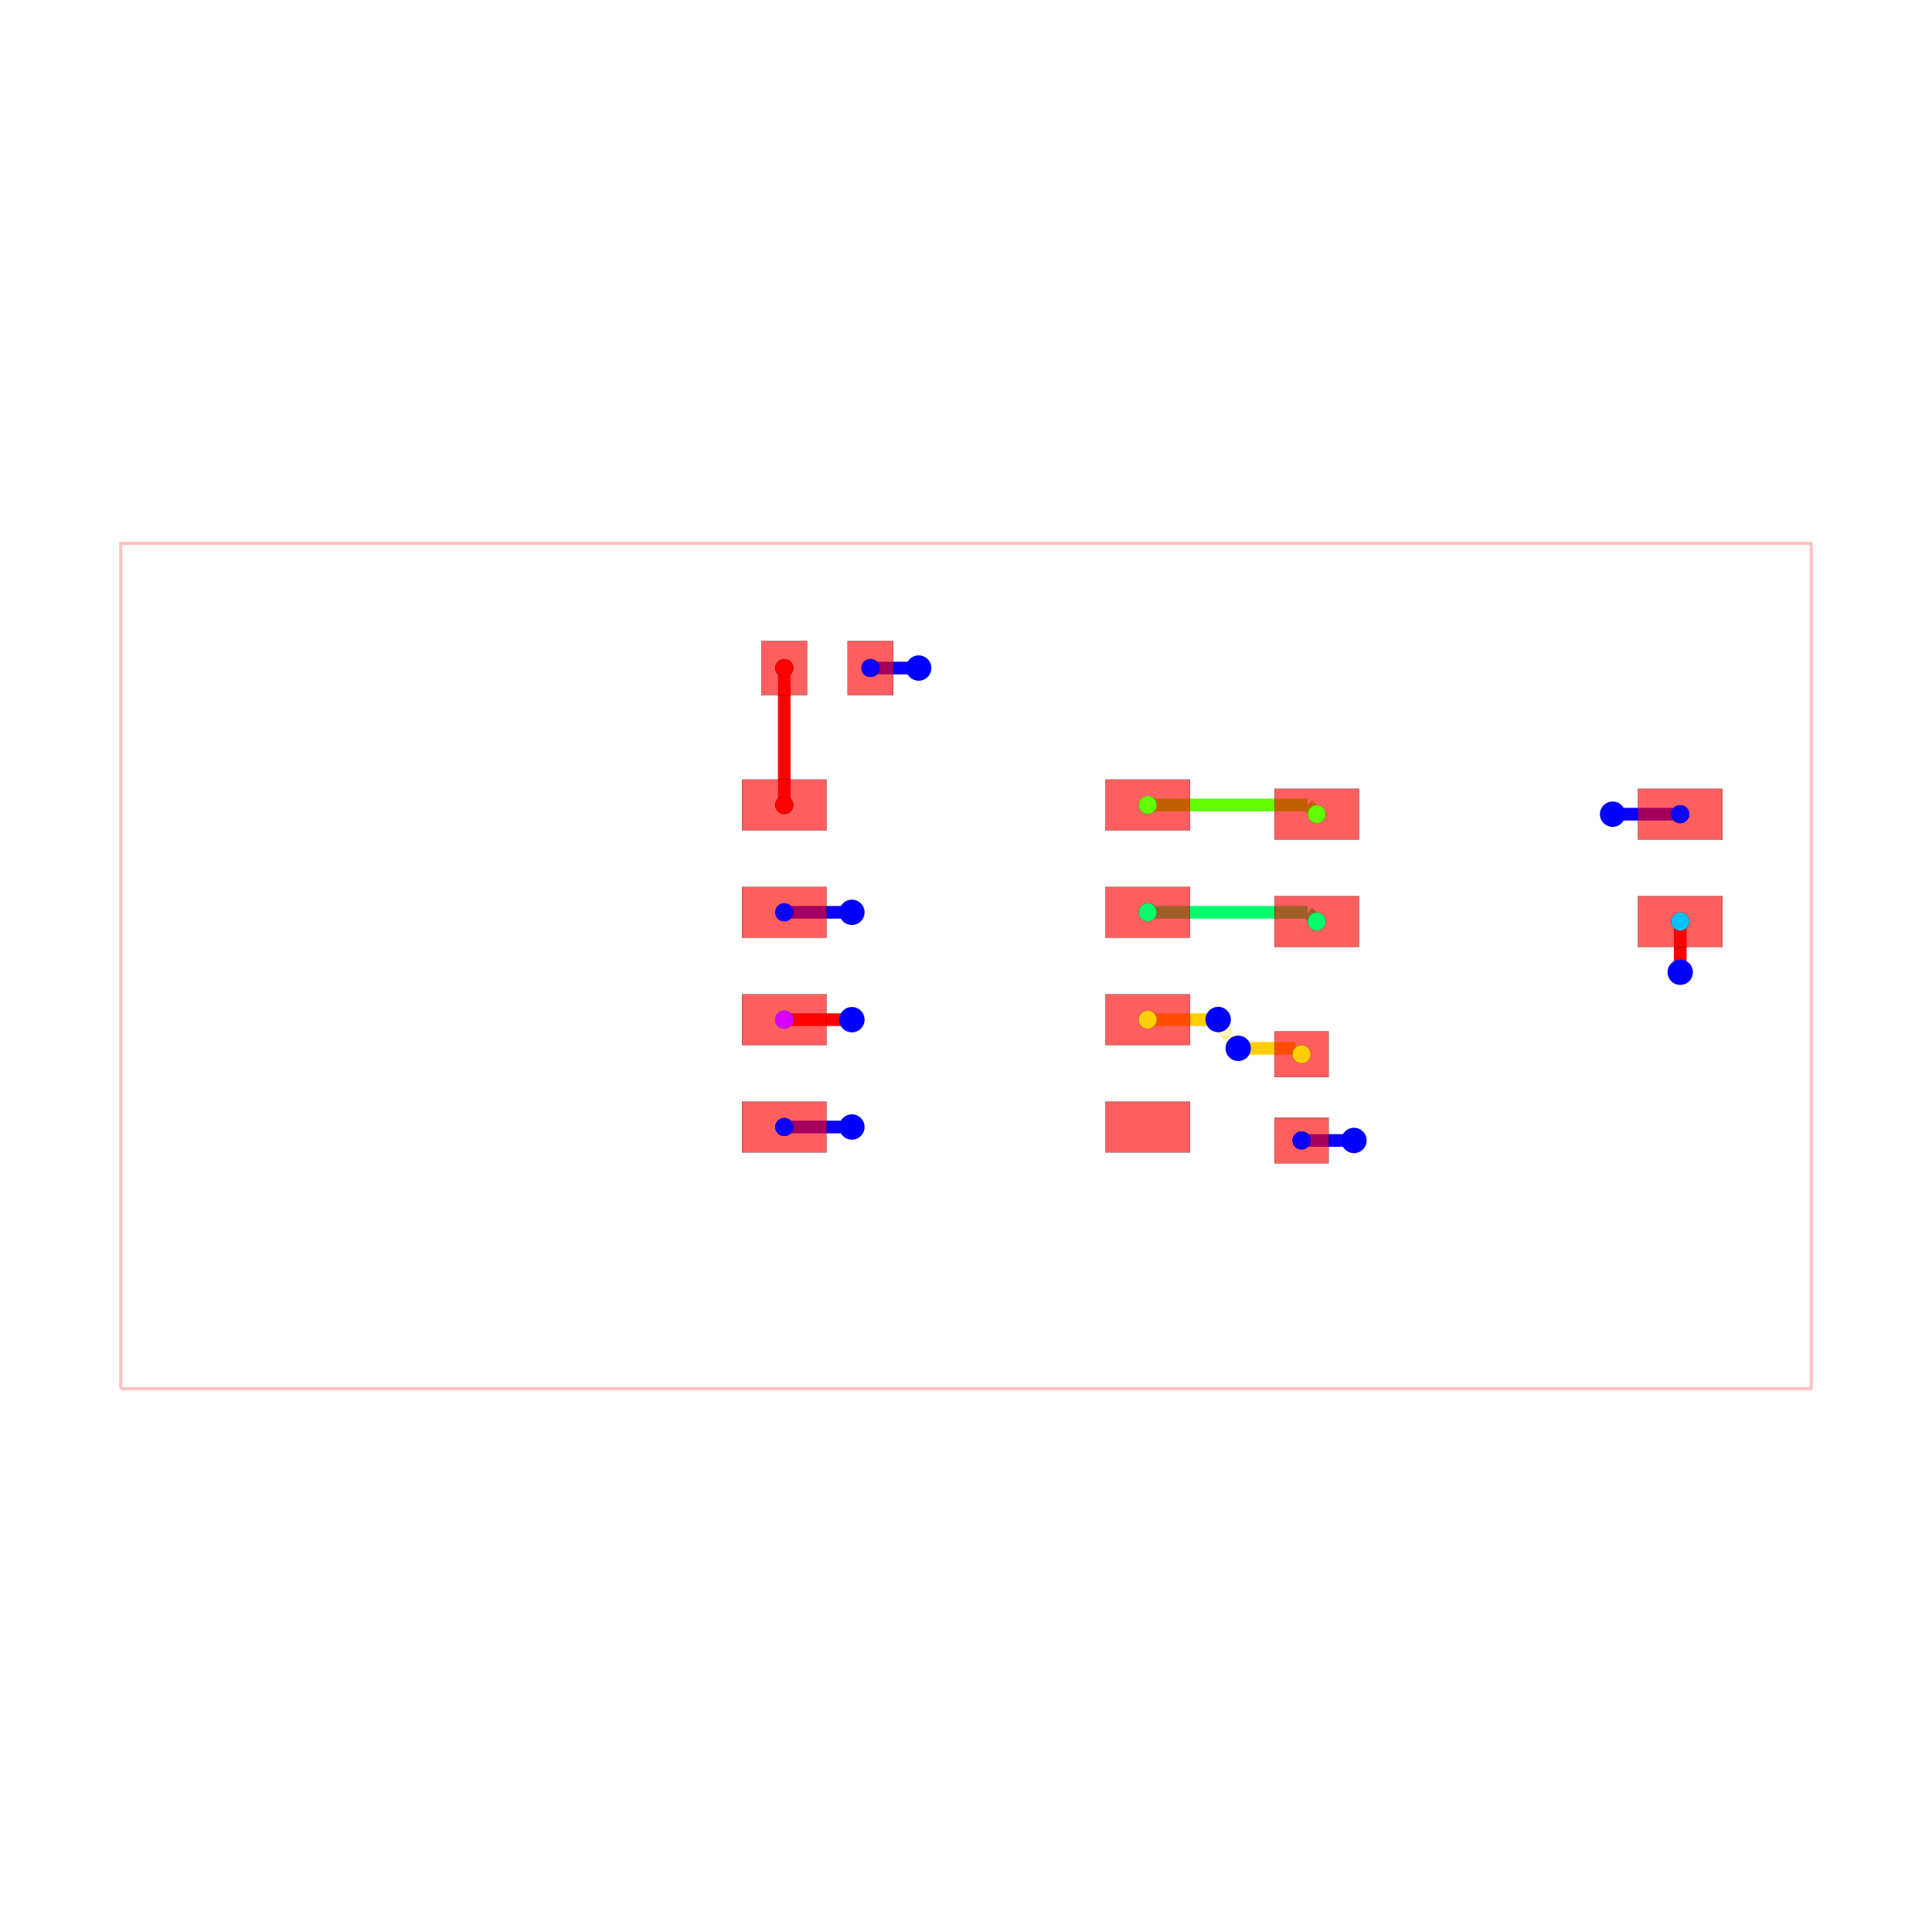
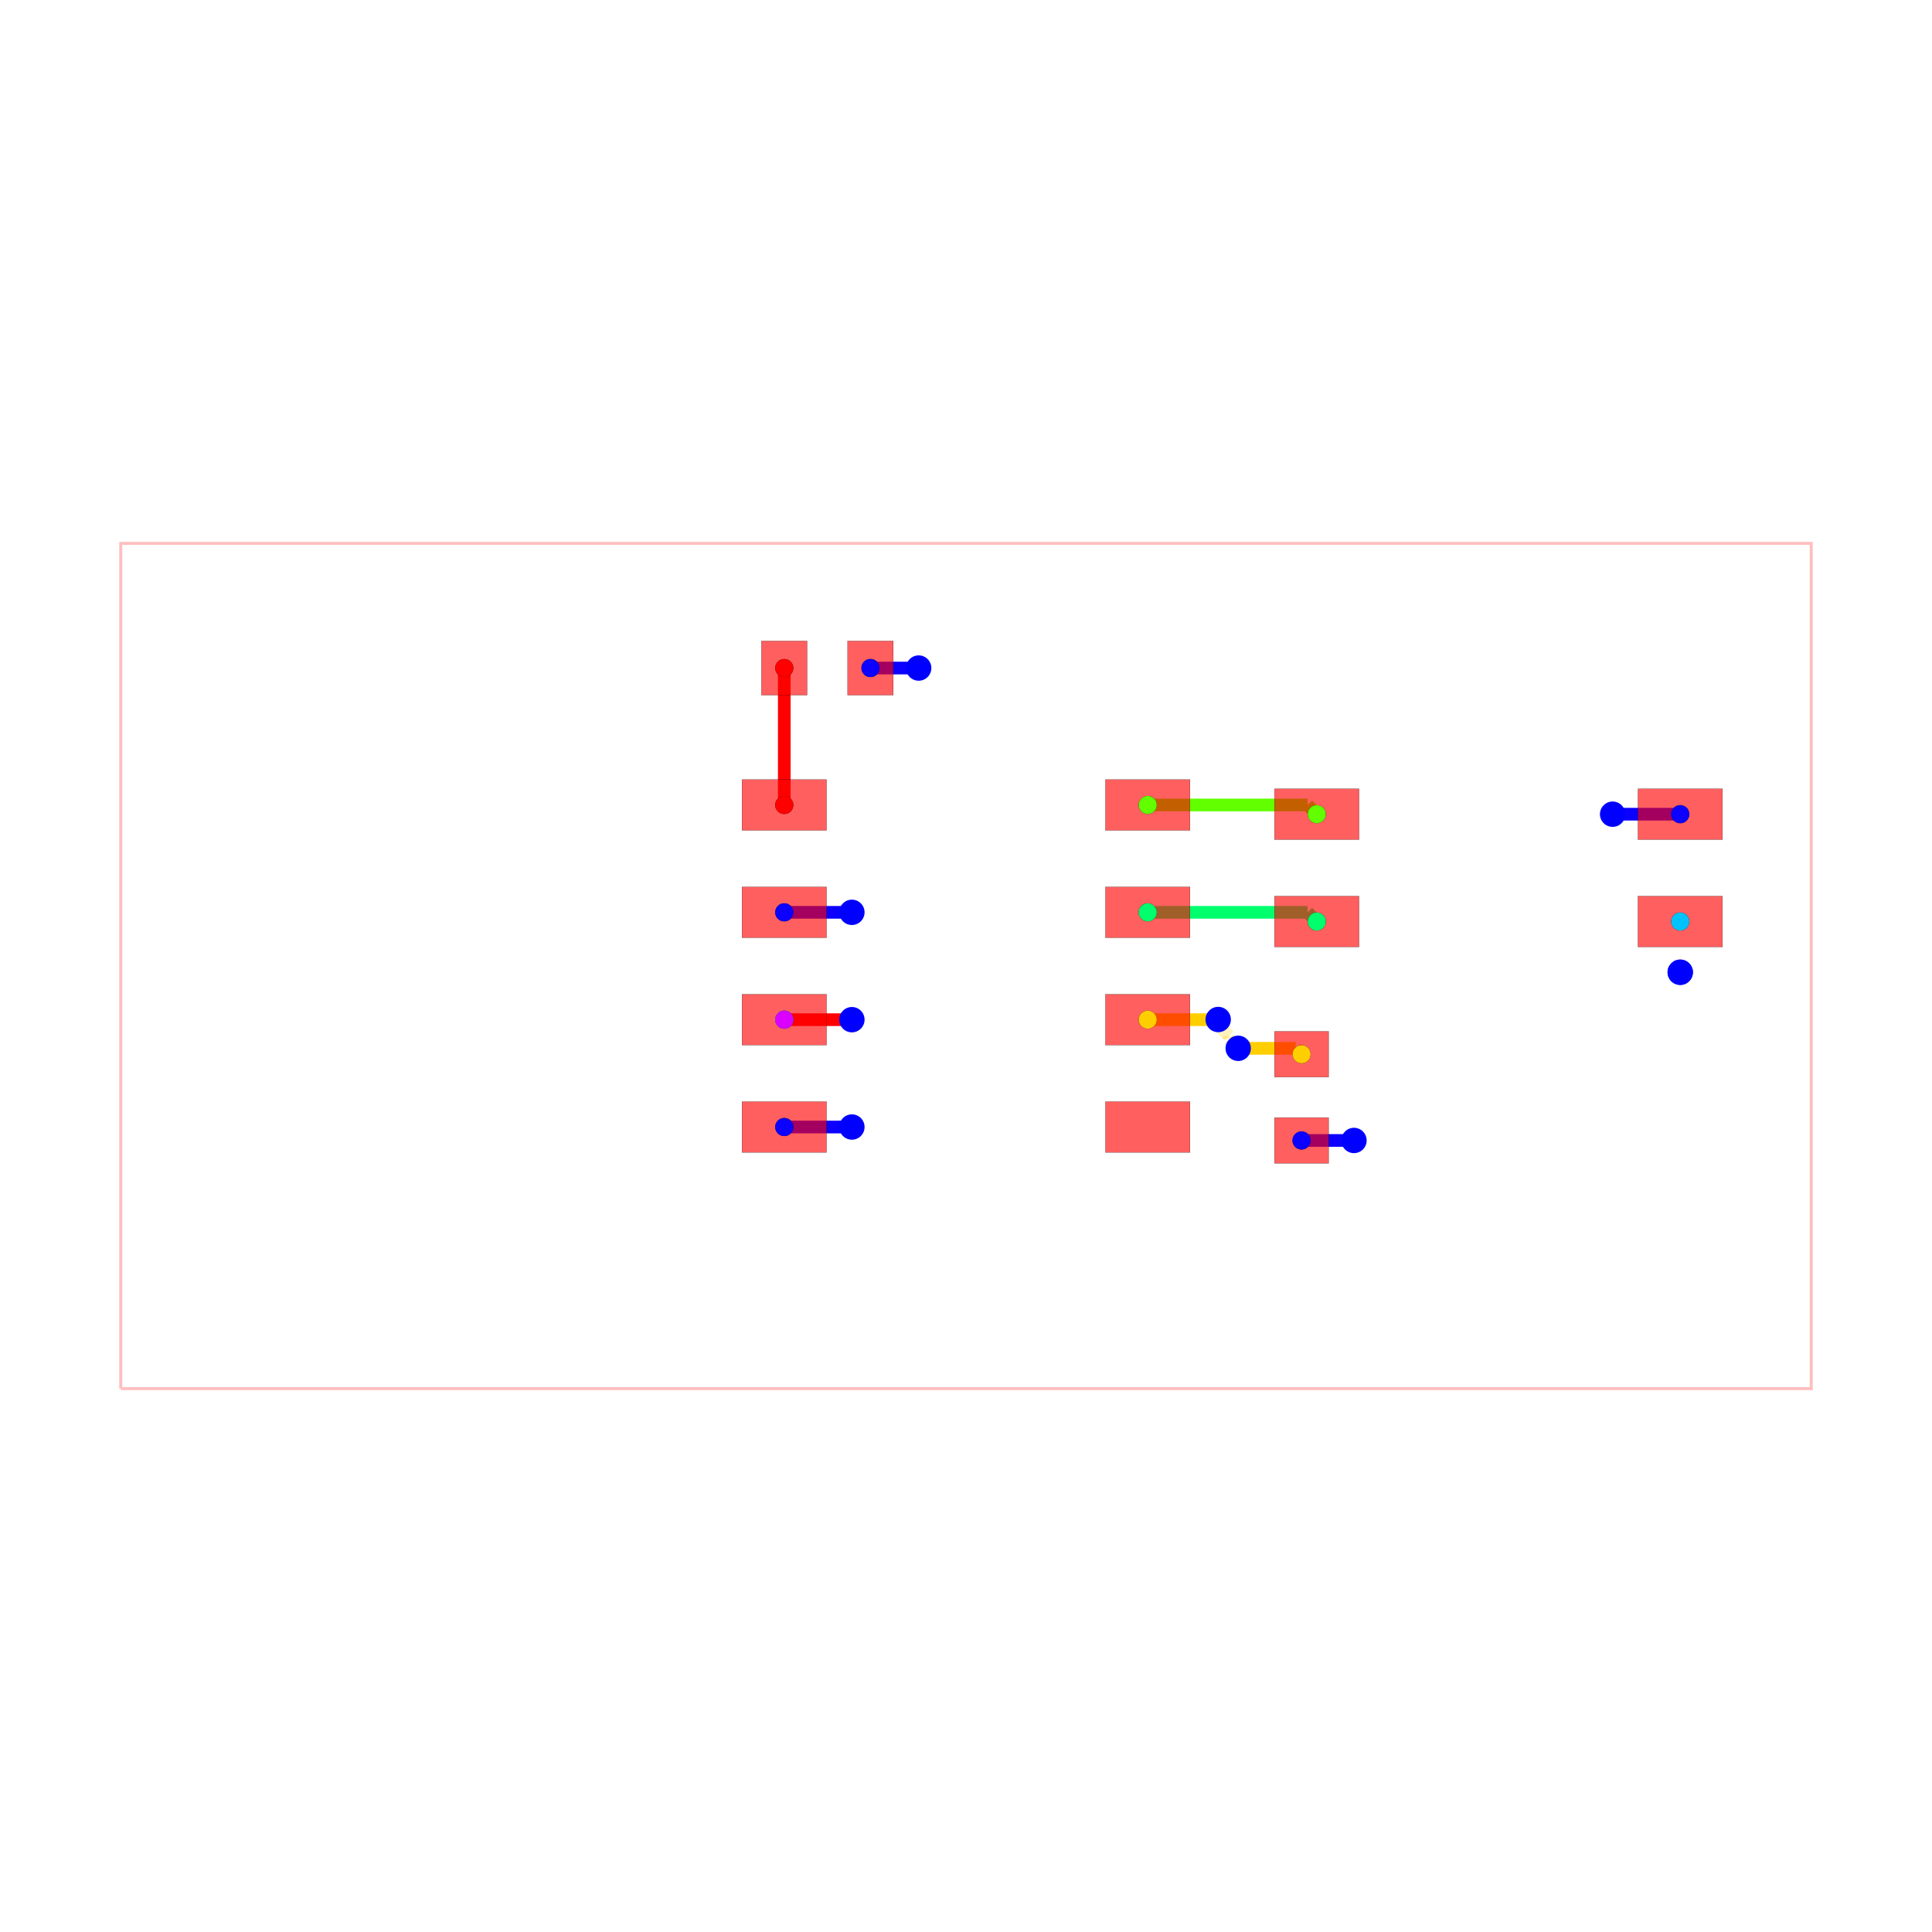
<svg xmlns="http://www.w3.org/2000/svg" width="640" height="640" viewBox="0 0 640 640">
  <rect width="100%" height="100%" fill="white" />
  <g>
    <polyline data-points="-10,-5 10,-5 10,5 -10,5 -10,-5" data-type="line" data-label="" points="40,460 600,460 600,180 40,180 40,460" fill="none" stroke="rgba(255,0,0,0.25)" stroke-width="1px" />
  </g>
  <g>
-     <polyline data-points="-1.1300000000000006,3.525 -0.5600000000000005,3.525" data-type="line" data-label="" points="288.36,221.3 304.32,221.3" fill="none" stroke="hsl(242.857, 100%, 50%)" stroke-width="4.2" />
-   </g>
-   <g>
-     <polyline data-points="3.97,-2.0640355616199573 4.59,-2.0640355616199573" data-type="line" data-label="" points="431.16,377.793 448.52,377.793" fill="none" stroke="hsl(242.857, 100%, 50%)" stroke-width="4.2" />
-   </g>
-   <g>
-     <polyline data-points="8.45,1.7959644383800433 7.6499999999999995,1.7959644383800433" data-type="line" data-label="" points="556.6,269.713 534.2,269.713" fill="none" stroke="hsl(242.857, 100%, 50%)" stroke-width="4.2" />
-   </g>
-   <g>
-     <polyline data-points="-2.15,0.635 -1.3499999999999999,0.635" data-type="line" data-label="" points="259.8,302.22 282.2,302.22" fill="none" stroke="hsl(242.857, 100%, 50%)" stroke-width="4.2" />
-   </g>
-   <g>
-     <polyline data-points="-2.15,-1.905 -1.3499999999999999,-1.905" data-type="line" data-label="" points="259.8,373.34 282.2,373.34" fill="none" stroke="hsl(242.857, 100%, 50%)" stroke-width="4.2" />
-   </g>
-   <g>
-     <polyline data-points="8.45,0.5259644383800433 8.45,-0.07403556161995672" data-type="line" data-label="" points="556.6,305.273 556.6,322.073" fill="none" stroke="red" stroke-width="4.2" />
-   </g>
-   <g>
-     <polyline data-points="-2.15,-0.635 -1.3499999999999999,-0.635" data-type="line" data-label="" points="259.8,337.78 282.2,337.78" fill="none" stroke="red" stroke-width="4.2" />
+     <polyline data-points="-0.5600000000000005,3.525 -1.13,3.525" data-type="line" data-label="" points="304.32,221.3 288.36,221.3" fill="none" stroke="hsl(242.857, 100%, 50%)" stroke-width="4.2" />
+   </g>
+   <g>
+     <polyline data-points="3.97,-2.0640355616199573 4.589964438380043,-2.0640355616199573" data-type="line" data-label="" points="431.16,377.793 448.519,377.793" fill="none" stroke="hsl(242.857, 100%, 50%)" stroke-width="4.2" />
+   </g>
+   <g>
+     <polyline data-points="4.589964438380043,-2.0640355616199573 4.59,-2.064" data-type="line" data-label="" points="448.519,377.793 448.52,377.792" fill="none" stroke="hsl(242.857, 100%, 50%)" stroke-width="4.2" />
+   </g>
+   <g>
+     <polyline data-points="7.6499999999999995,1.7959644383800433 8.449964438380043,1.7959644383800433" data-type="line" data-label="" points="534.2,269.713 556.599,269.713" fill="none" stroke="hsl(242.857, 100%, 50%)" stroke-width="4.2" />
+   </g>
+   <g>
+     <polyline data-points="8.449964438380043,1.7959644383800433 8.45,1.796" data-type="line" data-label="" points="556.599,269.713 556.6,269.712" fill="none" stroke="hsl(242.857, 100%, 50%)" stroke-width="4.2" />
+   </g>
+   <g>
+     <polyline data-points="-1.3499999999999999,0.635 -2.15,0.635" data-type="line" data-label="" points="282.2,302.22 259.8,302.22" fill="none" stroke="hsl(242.857, 100%, 50%)" stroke-width="4.2" />
+   </g>
+   <g>
+     <polyline data-points="-1.3499999999999999,-1.905 -2.15,-1.905" data-type="line" data-label="" points="282.2,373.34 259.8,373.34" fill="none" stroke="hsl(242.857, 100%, 50%)" stroke-width="4.2" />
+   </g>
+   <g>
+     <polyline data-points="-1.3499999999999999,-0.635 -2.15,-0.635" data-type="line" data-label="" points="282.2,337.78 259.8,337.78" fill="none" stroke="red" stroke-width="4.2" />
  </g>
  <g>
    <polyline data-points="2.15,0.635 4.041,0.635" data-type="line" data-label="" points="380.2,302.22 433.148,302.22" fill="none" stroke="hsl(145.714, 100%, 50%)" stroke-width="4.2" />
  </g>
  <g>
    <polyline data-points="4.041,0.635 4.15,0.526" data-type="line" data-label="" points="433.148,302.22 436.2,305.272" fill="none" stroke="hsl(145.714, 100%, 50%)" stroke-width="4.2" />
  </g>
  <g>
    <polyline data-points="2.15,1.905 4.041,1.905" data-type="line" data-label="" points="380.2,266.66 433.148,266.66" fill="none" stroke="hsl(97.143, 100%, 50%)" stroke-width="4.2" />
  </g>
  <g>
    <polyline data-points="4.041,1.905 4.15,1.796" data-type="line" data-label="" points="433.148,266.66 436.2,269.712" fill="none" stroke="hsl(97.143, 100%, 50%)" stroke-width="4.2" />
  </g>
  <g>
    <polyline data-points="2.15,-0.635 2.893019793647003,-0.635" data-type="line" data-label="" points="380.2,337.78 401.005,337.78" fill="none" stroke="hsl(48.571, 100%, 50%)" stroke-width="4.2" />
  </g>
  <g>
    <polyline data-points="2.893019793647003,-0.635 2.8978995431872416,-0.6398797495402386" data-type="line" data-label="" points="401.005,337.78 401.141,337.917" fill="none" stroke="hsl(48.571, 100%, 50%)" stroke-width="4.2" />
  </g>
  <g>
    <polyline data-points="2.8978995431872416,-0.6398797495402386 2.976815119081895,-0.6398797495402386" data-type="line" data-label="" points="401.141,337.917 403.351,337.917" fill="none" stroke="hsl(48.571, 100%, 50%)" stroke-width="4.2" />
  </g>
  <g>
    <polyline data-points="2.976815119081895,-0.6398797495402386 2.9835978962772183,-0.6330969723449151" data-type="line" data-label="" points="403.351,337.917 403.541,337.727" fill="none" stroke="hsl(48.571, 100%, 50%)" stroke-width="4.2" />
  </g>
  <g>
    <polyline data-points="2.9835978962772183,-0.6330969723449151 2.9835978962772183,-0.6968204057417506" data-type="line" data-label="" points="403.541,337.727 403.541,339.511" fill="none" stroke="rgba(255,204,0,0.5)" stroke-width="4.2" stroke-dasharray="0.2 0.2" />
  </g>
  <g>
    <polyline data-points="2.9835978962772183,-0.6968204057417506 3.1145692695682086,-0.8277917790327409" data-type="line" data-label="" points="403.541,339.511 407.208,343.178" fill="none" stroke="rgba(255,204,0,0.5)" stroke-width="4.2" stroke-dasharray="0.2 0.2" />
  </g>
  <g>
    <polyline data-points="3.1145692695682086,-0.8277917790327409 3.1145692695682086,-0.8680701935005115" data-type="line" data-label="" points="407.208,343.178 407.208,344.306" fill="none" stroke="rgba(255,204,0,0.5)" stroke-width="4.2" stroke-dasharray="0.2 0.2" />
  </g>
  <g>
    <polyline data-points="3.1145692695682086,-0.8680701935005115 3.220402103722782,-0.9739030276550849" data-type="line" data-label="" points="407.208,344.306 410.171,347.269" fill="none" stroke="rgba(255,204,0,0.5)" stroke-width="4.2" stroke-dasharray="0.2 0.2" />
  </g>
  <g>
    <polyline data-points="3.220402103722782,-0.9739030276550849 3.899903027655085,-0.9739030276550849" data-type="line" data-label="" points="410.171,347.269 429.197,347.269" fill="none" stroke="hsl(48.571, 100%, 50%)" stroke-width="4.2" />
  </g>
  <g>
    <polyline data-points="3.899903027655085,-0.9739030276550849 3.97,-1.044" data-type="line" data-label="" points="429.197,347.269 431.16,349.232" fill="none" stroke="hsl(48.571, 100%, 50%)" stroke-width="4.2" />
  </g>
  <g>
    <polyline data-points="-2.15,1.905 -2.15,3.525" data-type="line" data-label="" points="259.8,266.66 259.8,221.3" fill="none" stroke="hsl(0, 100%, 50%)" stroke-width="4.2" />
  </g>
  <g>
    <rect data-type="rect" data-label="top source_trace_3" data-x="-2.15" data-y="1.905" x="245.8" y="258.26" width="28" height="16.8" fill="rgba(255,0,0,0.25)" stroke="black" stroke-width="0.036" />
  </g>
  <g>
    <rect data-type="rect" data-label="top source_net_0" data-x="-2.15" data-y="0.635" x="245.8" y="293.82" width="28" height="16.8" fill="rgba(255,0,0,0.25)" stroke="black" stroke-width="0.036" />
  </g>
  <g>
    <rect data-type="rect" data-label="top source_trace_9, source_net_1" data-x="-2.15" data-y="-0.635" x="245.8" y="329.38" width="28" height="16.8" fill="rgba(255,0,0,0.25)" stroke="black" stroke-width="0.036" />
  </g>
  <g>
    <rect data-type="rect" data-label="top source_net_0" data-x="-2.15" data-y="-1.905" x="245.8" y="364.94" width="28" height="16.8" fill="rgba(255,0,0,0.25)" stroke="black" stroke-width="0.036" />
  </g>
  <g>
    <rect data-type="rect" data-label="top" data-x="2.15" data-y="-1.905" x="366.2" y="364.94" width="28" height="16.8" fill="rgba(255,0,0,0.25)" stroke="black" stroke-width="0.036" />
  </g>
  <g>
    <rect data-type="rect" data-label="top source_trace_5" data-x="2.15" data-y="-0.635" x="366.2" y="329.38" width="28" height="16.8" fill="rgba(255,0,0,0.25)" stroke="black" stroke-width="0.036" />
  </g>
  <g>
    <rect data-type="rect" data-label="top source_trace_8" data-x="2.15" data-y="0.635" x="366.2" y="293.82" width="28" height="16.8" fill="rgba(255,0,0,0.25)" stroke="black" stroke-width="0.036" />
  </g>
  <g>
    <rect data-type="rect" data-label="top source_trace_7" data-x="2.15" data-y="1.905" x="366.2" y="258.26" width="28" height="16.8" fill="rgba(255,0,0,0.25)" stroke="black" stroke-width="0.036" />
  </g>
  <g>
    <rect data-type="rect" data-label="top source_trace_3" data-x="-2.1500000000000004" data-y="3.525" x="252.24" y="212.34" width="15.12" height="17.92" fill="rgba(255,0,0,0.25)" stroke="black" stroke-width="0.036" />
  </g>
  <g>
    <rect data-type="rect" data-label="top source_net_0" data-x="-1.1300000000000006" data-y="3.525" x="280.8" y="212.34" width="15.12" height="17.92" fill="rgba(255,0,0,0.25)" stroke="black" stroke-width="0.036" />
  </g>
  <g>
    <rect data-type="rect" data-label="top source_trace_5" data-x="3.97" data-y="-1.0440355616199575" x="422.2" y="341.673" width="17.92" height="15.12" fill="rgba(255,0,0,0.25)" stroke="black" stroke-width="0.036" />
  </g>
  <g>
    <rect data-type="rect" data-label="top source_net_0" data-x="3.97" data-y="-2.0640355616199573" x="422.2" y="370.233" width="17.92" height="15.12" fill="rgba(255,0,0,0.25)" stroke="black" stroke-width="0.036" />
  </g>
  <g>
    <rect data-type="rect" data-label="top source_trace_7" data-x="4.15" data-y="1.7959644383800433" x="422.2" y="261.313" width="28" height="16.8" fill="rgba(255,0,0,0.25)" stroke="black" stroke-width="0.036" />
  </g>
  <g>
    <rect data-type="rect" data-label="top source_trace_8" data-x="4.15" data-y="0.5259644383800433" x="422.2" y="296.873" width="28" height="16.8" fill="rgba(255,0,0,0.25)" stroke="black" stroke-width="0.036" />
  </g>
  <g>
    <rect data-type="rect" data-label="top source_trace_9, source_net_1" data-x="8.45" data-y="0.5259644383800433" x="542.6" y="296.873" width="28" height="16.8" fill="rgba(255,0,0,0.25)" stroke="black" stroke-width="0.036" />
  </g>
  <g>
    <rect data-type="rect" data-label="top source_net_0" data-x="8.45" data-y="1.7959644383800433" x="542.6" y="261.313" width="28" height="16.8" fill="rgba(255,0,0,0.25)" stroke="black" stroke-width="0.036" />
  </g>
  <g>
    <rect data-type="rect" data-label="top source_trace_3" data-x="-2.15" data-y="1.905" x="245.8" y="258.26" width="28" height="16.8" fill="rgba(255,0,0,0.5)" stroke="black" stroke-width="0.036" />
  </g>
  <g>
    <rect data-type="rect" data-label="top source_net_0" data-x="-2.15" data-y="0.635" x="245.8" y="293.82" width="28" height="16.8" fill="rgba(255,0,0,0.5)" stroke="black" stroke-width="0.036" />
  </g>
  <g>
    <rect data-type="rect" data-label="top source_trace_9, source_net_1" data-x="-2.15" data-y="-0.635" x="245.8" y="329.38" width="28" height="16.8" fill="rgba(255,0,0,0.5)" stroke="black" stroke-width="0.036" />
  </g>
  <g>
    <rect data-type="rect" data-label="top source_net_0" data-x="-2.15" data-y="-1.905" x="245.8" y="364.94" width="28" height="16.8" fill="rgba(255,0,0,0.5)" stroke="black" stroke-width="0.036" />
  </g>
  <g>
    <rect data-type="rect" data-label="top" data-x="2.15" data-y="-1.905" x="366.2" y="364.94" width="28" height="16.8" fill="rgba(255,0,0,0.5)" stroke="black" stroke-width="0.036" />
  </g>
  <g>
    <rect data-type="rect" data-label="top source_trace_5" data-x="2.15" data-y="-0.635" x="366.2" y="329.38" width="28" height="16.8" fill="rgba(255,0,0,0.5)" stroke="black" stroke-width="0.036" />
  </g>
  <g>
    <rect data-type="rect" data-label="top source_trace_8" data-x="2.15" data-y="0.635" x="366.2" y="293.82" width="28" height="16.8" fill="rgba(255,0,0,0.5)" stroke="black" stroke-width="0.036" />
  </g>
  <g>
    <rect data-type="rect" data-label="top source_trace_7" data-x="2.15" data-y="1.905" x="366.2" y="258.26" width="28" height="16.8" fill="rgba(255,0,0,0.5)" stroke="black" stroke-width="0.036" />
  </g>
  <g>
    <rect data-type="rect" data-label="top source_trace_3" data-x="-2.1500000000000004" data-y="3.525" x="252.24" y="212.34" width="15.12" height="17.92" fill="rgba(255,0,0,0.5)" stroke="black" stroke-width="0.036" />
  </g>
  <g>
    <rect data-type="rect" data-label="top source_net_0" data-x="-1.1300000000000006" data-y="3.525" x="280.8" y="212.34" width="15.12" height="17.92" fill="rgba(255,0,0,0.5)" stroke="black" stroke-width="0.036" />
  </g>
  <g>
    <rect data-type="rect" data-label="top source_trace_5" data-x="3.97" data-y="-1.0440355616199575" x="422.2" y="341.673" width="17.92" height="15.12" fill="rgba(255,0,0,0.5)" stroke="black" stroke-width="0.036" />
  </g>
  <g>
    <rect data-type="rect" data-label="top source_net_0" data-x="3.97" data-y="-2.0640355616199573" x="422.2" y="370.233" width="17.92" height="15.12" fill="rgba(255,0,0,0.5)" stroke="black" stroke-width="0.036" />
  </g>
  <g>
    <rect data-type="rect" data-label="top source_trace_7" data-x="4.15" data-y="1.7959644383800433" x="422.2" y="261.313" width="28" height="16.8" fill="rgba(255,0,0,0.5)" stroke="black" stroke-width="0.036" />
  </g>
  <g>
    <rect data-type="rect" data-label="top source_trace_8" data-x="4.15" data-y="0.5259644383800433" x="422.2" y="296.873" width="28" height="16.8" fill="rgba(255,0,0,0.5)" stroke="black" stroke-width="0.036" />
  </g>
  <g>
    <rect data-type="rect" data-label="top source_trace_9, source_net_1" data-x="8.45" data-y="0.5259644383800433" x="542.6" y="296.873" width="28" height="16.8" fill="rgba(255,0,0,0.5)" stroke="black" stroke-width="0.036" />
  </g>
  <g>
    <rect data-type="rect" data-label="top source_net_0" data-x="8.45" data-y="1.7959644383800433" x="542.6" y="261.313" width="28" height="16.8" fill="rgba(255,0,0,0.5)" stroke="black" stroke-width="0.036" />
  </g>
  <circle data-type="circle" data-label="" data-x="-0.5600000000000005" data-y="3.525" cx="304.32" cy="221.3" r="4.2" fill="blue" stroke="none" stroke-width="0.036" />
  <circle data-type="circle" data-label="" data-x="4.59" data-y="-2.0640355616199573" cx="448.52" cy="377.793" r="4.2" fill="blue" stroke="none" stroke-width="0.036" />
  <circle data-type="circle" data-label="" data-x="7.6499999999999995" data-y="1.7959644383800433" cx="534.2" cy="269.713" r="4.2" fill="blue" stroke="none" stroke-width="0.036" />
  <circle data-type="circle" data-label="" data-x="-1.3499999999999999" data-y="0.635" cx="282.2" cy="302.22" r="4.2" fill="blue" stroke="none" stroke-width="0.036" />
  <circle data-type="circle" data-label="" data-x="-1.3499999999999999" data-y="-1.905" cx="282.2" cy="373.34" r="4.2" fill="blue" stroke="none" stroke-width="0.036" />
  <circle data-type="circle" data-label="" data-x="8.45" data-y="-0.07403556161995672" cx="556.6" cy="322.073" r="4.2" fill="blue" stroke="none" stroke-width="0.036" />
+   <circle data-type="circle" data-label="" data-x="8.45" data-y="-0.07403556161995672" cx="556.6" cy="322.073" r="4.2" fill="blue" stroke="none" stroke-width="0.036" />
  <circle data-type="circle" data-label="" data-x="-1.3499999999999999" data-y="-0.635" cx="282.2" cy="337.78" r="4.2" fill="blue" stroke="none" stroke-width="0.036" />
  <circle data-type="circle" data-label="" data-x="2.9835978962772183" data-y="-0.6330969723449151" cx="403.541" cy="337.727" r="4.2" fill="blue" stroke="none" stroke-width="0.036" />
  <circle data-type="circle" data-label="" data-x="3.220402103722782" data-y="-0.9739030276550849" cx="410.171" cy="347.269" r="4.2" fill="blue" stroke="none" stroke-width="0.036" />
  <g>
    <circle data-type="point" data-label="source_trace_3 pcb_port_8" data-x="-2.1500000000000004" data-y="3.525" cx="259.8" cy="221.3" r="3" fill="black" />
  </g>
  <g>
    <circle data-type="point" data-label="source_trace_3 pcb_port_0" data-x="-2.15" data-y="1.905" cx="259.8" cy="266.66" r="3" fill="black" />
  </g>
  <g>
    <circle data-type="point" data-label="source_trace_5 pcb_port_10" data-x="3.97" data-y="-1.0440355616199575" cx="431.16" cy="349.233" r="3" fill="black" />
  </g>
  <g>
    <circle data-type="point" data-label="source_trace_5 pcb_port_5" data-x="2.15" data-y="-0.635" cx="380.2" cy="337.78" r="3" fill="black" />
  </g>
  <g>
    <circle data-type="point" data-label="source_trace_7 pcb_port_12" data-x="4.15" data-y="1.7959644383800433" cx="436.2" cy="269.713" r="3" fill="black" />
  </g>
  <g>
    <circle data-type="point" data-label="source_trace_7 pcb_port_7" data-x="2.15" data-y="1.905" cx="380.2" cy="266.66" r="3" fill="black" />
  </g>
  <g>
    <circle data-type="point" data-label="source_trace_8 pcb_port_13" data-x="4.15" data-y="0.5259644383800433" cx="436.2" cy="305.273" r="3" fill="black" />
  </g>
  <g>
    <circle data-type="point" data-label="source_trace_8 pcb_port_6" data-x="2.15" data-y="0.635" cx="380.2" cy="302.22" r="3" fill="black" />
  </g>
  <g>
    <circle data-type="point" data-label="source_trace_9 pcb_port_14" data-x="8.45" data-y="0.5259644383800433" cx="556.6" cy="305.273" r="3" fill="black" />
  </g>
  <g>
    <circle data-type="point" data-label="source_trace_9 pcb_port_2" data-x="-2.15" data-y="-0.635" cx="259.8" cy="337.78" r="3" fill="black" />
  </g>
  <g>
    <circle data-type="point" data-label="source_net_0 pcb_port_1" data-x="-2.15" data-y="0.635" cx="259.8" cy="302.22" r="3" fill="black" />
  </g>
  <g>
    <circle data-type="point" data-label="source_net_0 pcb_port_3" data-x="-2.15" data-y="-1.905" cx="259.8" cy="373.34" r="3" fill="black" />
  </g>
  <g>
    <circle data-type="point" data-label="source_net_0 pcb_port_9" data-x="-1.1300000000000006" data-y="3.525" cx="288.36" cy="221.3" r="3" fill="black" />
  </g>
  <g>
    <circle data-type="point" data-label="source_net_0 pcb_port_11" data-x="3.97" data-y="-2.0640355616199573" cx="431.16" cy="377.793" r="3" fill="black" />
  </g>
  <g>
    <circle data-type="point" data-label="source_net_0 pcb_port_15" data-x="8.45" data-y="1.7959644383800433" cx="556.6" cy="269.713" r="3" fill="black" />
  </g>
  <g>
    <circle data-type="point" data-label="source_net_1 pcb_port_2" data-x="-2.15" data-y="-0.635" cx="259.8" cy="337.78" r="3" fill="black" />
  </g>
  <g>
    <circle data-type="point" data-label="source_trace_3 source_trace_3 top" data-x="-2.1500000000000004" data-y="3.525" cx="259.8" cy="221.3" r="3" fill="hsl(0, 100%, 50%)" />
  </g>
  <g>
    <circle data-type="point" data-label="source_trace_3 source_trace_3 top" data-x="-2.15" data-y="1.905" cx="259.8" cy="266.66" r="3" fill="hsl(0, 100%, 50%)" />
  </g>
  <g>
    <circle data-type="point" data-label="source_trace_5 source_trace_5 top" data-x="3.97" data-y="-1.0440355616199575" cx="431.16" cy="349.233" r="3" fill="hsl(48.571, 100%, 50%)" />
  </g>
  <g>
    <circle data-type="point" data-label="source_trace_5 source_trace_5 top" data-x="2.15" data-y="-0.635" cx="380.2" cy="337.78" r="3" fill="hsl(48.571, 100%, 50%)" />
  </g>
  <g>
    <circle data-type="point" data-label="source_trace_7 source_trace_7 top" data-x="4.15" data-y="1.7959644383800433" cx="436.2" cy="269.713" r="3" fill="hsl(97.143, 100%, 50%)" />
  </g>
  <g>
    <circle data-type="point" data-label="source_trace_7 source_trace_7 top" data-x="2.15" data-y="1.905" cx="380.2" cy="266.66" r="3" fill="hsl(97.143, 100%, 50%)" />
  </g>
  <g>
    <circle data-type="point" data-label="source_trace_8 source_trace_8 top" data-x="4.15" data-y="0.5259644383800433" cx="436.2" cy="305.273" r="3" fill="hsl(145.714, 100%, 50%)" />
  </g>
  <g>
    <circle data-type="point" data-label="source_trace_8 source_trace_8 top" data-x="2.15" data-y="0.635" cx="380.2" cy="302.22" r="3" fill="hsl(145.714, 100%, 50%)" />
  </g>
  <g>
    <circle data-type="point" data-label="source_trace_9 source_trace_9 top" data-x="8.45" data-y="0.5259644383800433" cx="556.6" cy="305.273" r="3" fill="hsl(194.286, 100%, 50%)" />
  </g>
  <g>
    <circle data-type="point" data-label="source_trace_9 source_trace_9 top" data-x="-2.15" data-y="-0.635" cx="259.8" cy="337.78" r="3" fill="hsl(194.286, 100%, 50%)" />
  </g>
  <g>
    <circle data-type="point" data-label="source_net_0 source_net_0 top" data-x="-2.15" data-y="0.635" cx="259.8" cy="302.22" r="3" fill="hsl(242.857, 100%, 50%)" />
  </g>
  <g>
    <circle data-type="point" data-label="source_net_0 source_net_0 top" data-x="-2.15" data-y="-1.905" cx="259.8" cy="373.34" r="3" fill="hsl(242.857, 100%, 50%)" />
  </g>
  <g>
    <circle data-type="point" data-label="source_net_0 source_net_0 top" data-x="-1.1300000000000006" data-y="3.525" cx="288.36" cy="221.3" r="3" fill="hsl(242.857, 100%, 50%)" />
  </g>
  <g>
    <circle data-type="point" data-label="source_net_0 source_net_0 top" data-x="3.97" data-y="-2.0640355616199573" cx="431.16" cy="377.793" r="3" fill="hsl(242.857, 100%, 50%)" />
  </g>
  <g>
    <circle data-type="point" data-label="source_net_0 source_net_0 top" data-x="8.45" data-y="1.7959644383800433" cx="556.6" cy="269.713" r="3" fill="hsl(242.857, 100%, 50%)" />
  </g>
  <g>
    <circle data-type="point" data-label="source_net_1 source_net_1 top" data-x="-2.15" data-y="-0.635" cx="259.8" cy="337.78" r="3" fill="hsl(291.429, 100%, 50%)" />
  </g>
  <g id="crosshair" style="display: none">
    <line id="crosshair-h" y1="0" y2="640" stroke="#666" stroke-width="0.5" />
    <line id="crosshair-v" x1="0" x2="640" stroke="#666" stroke-width="0.5" />
    <text id="coordinates" font-family="monospace" font-size="12" fill="#666" />
  </g>
</svg>
